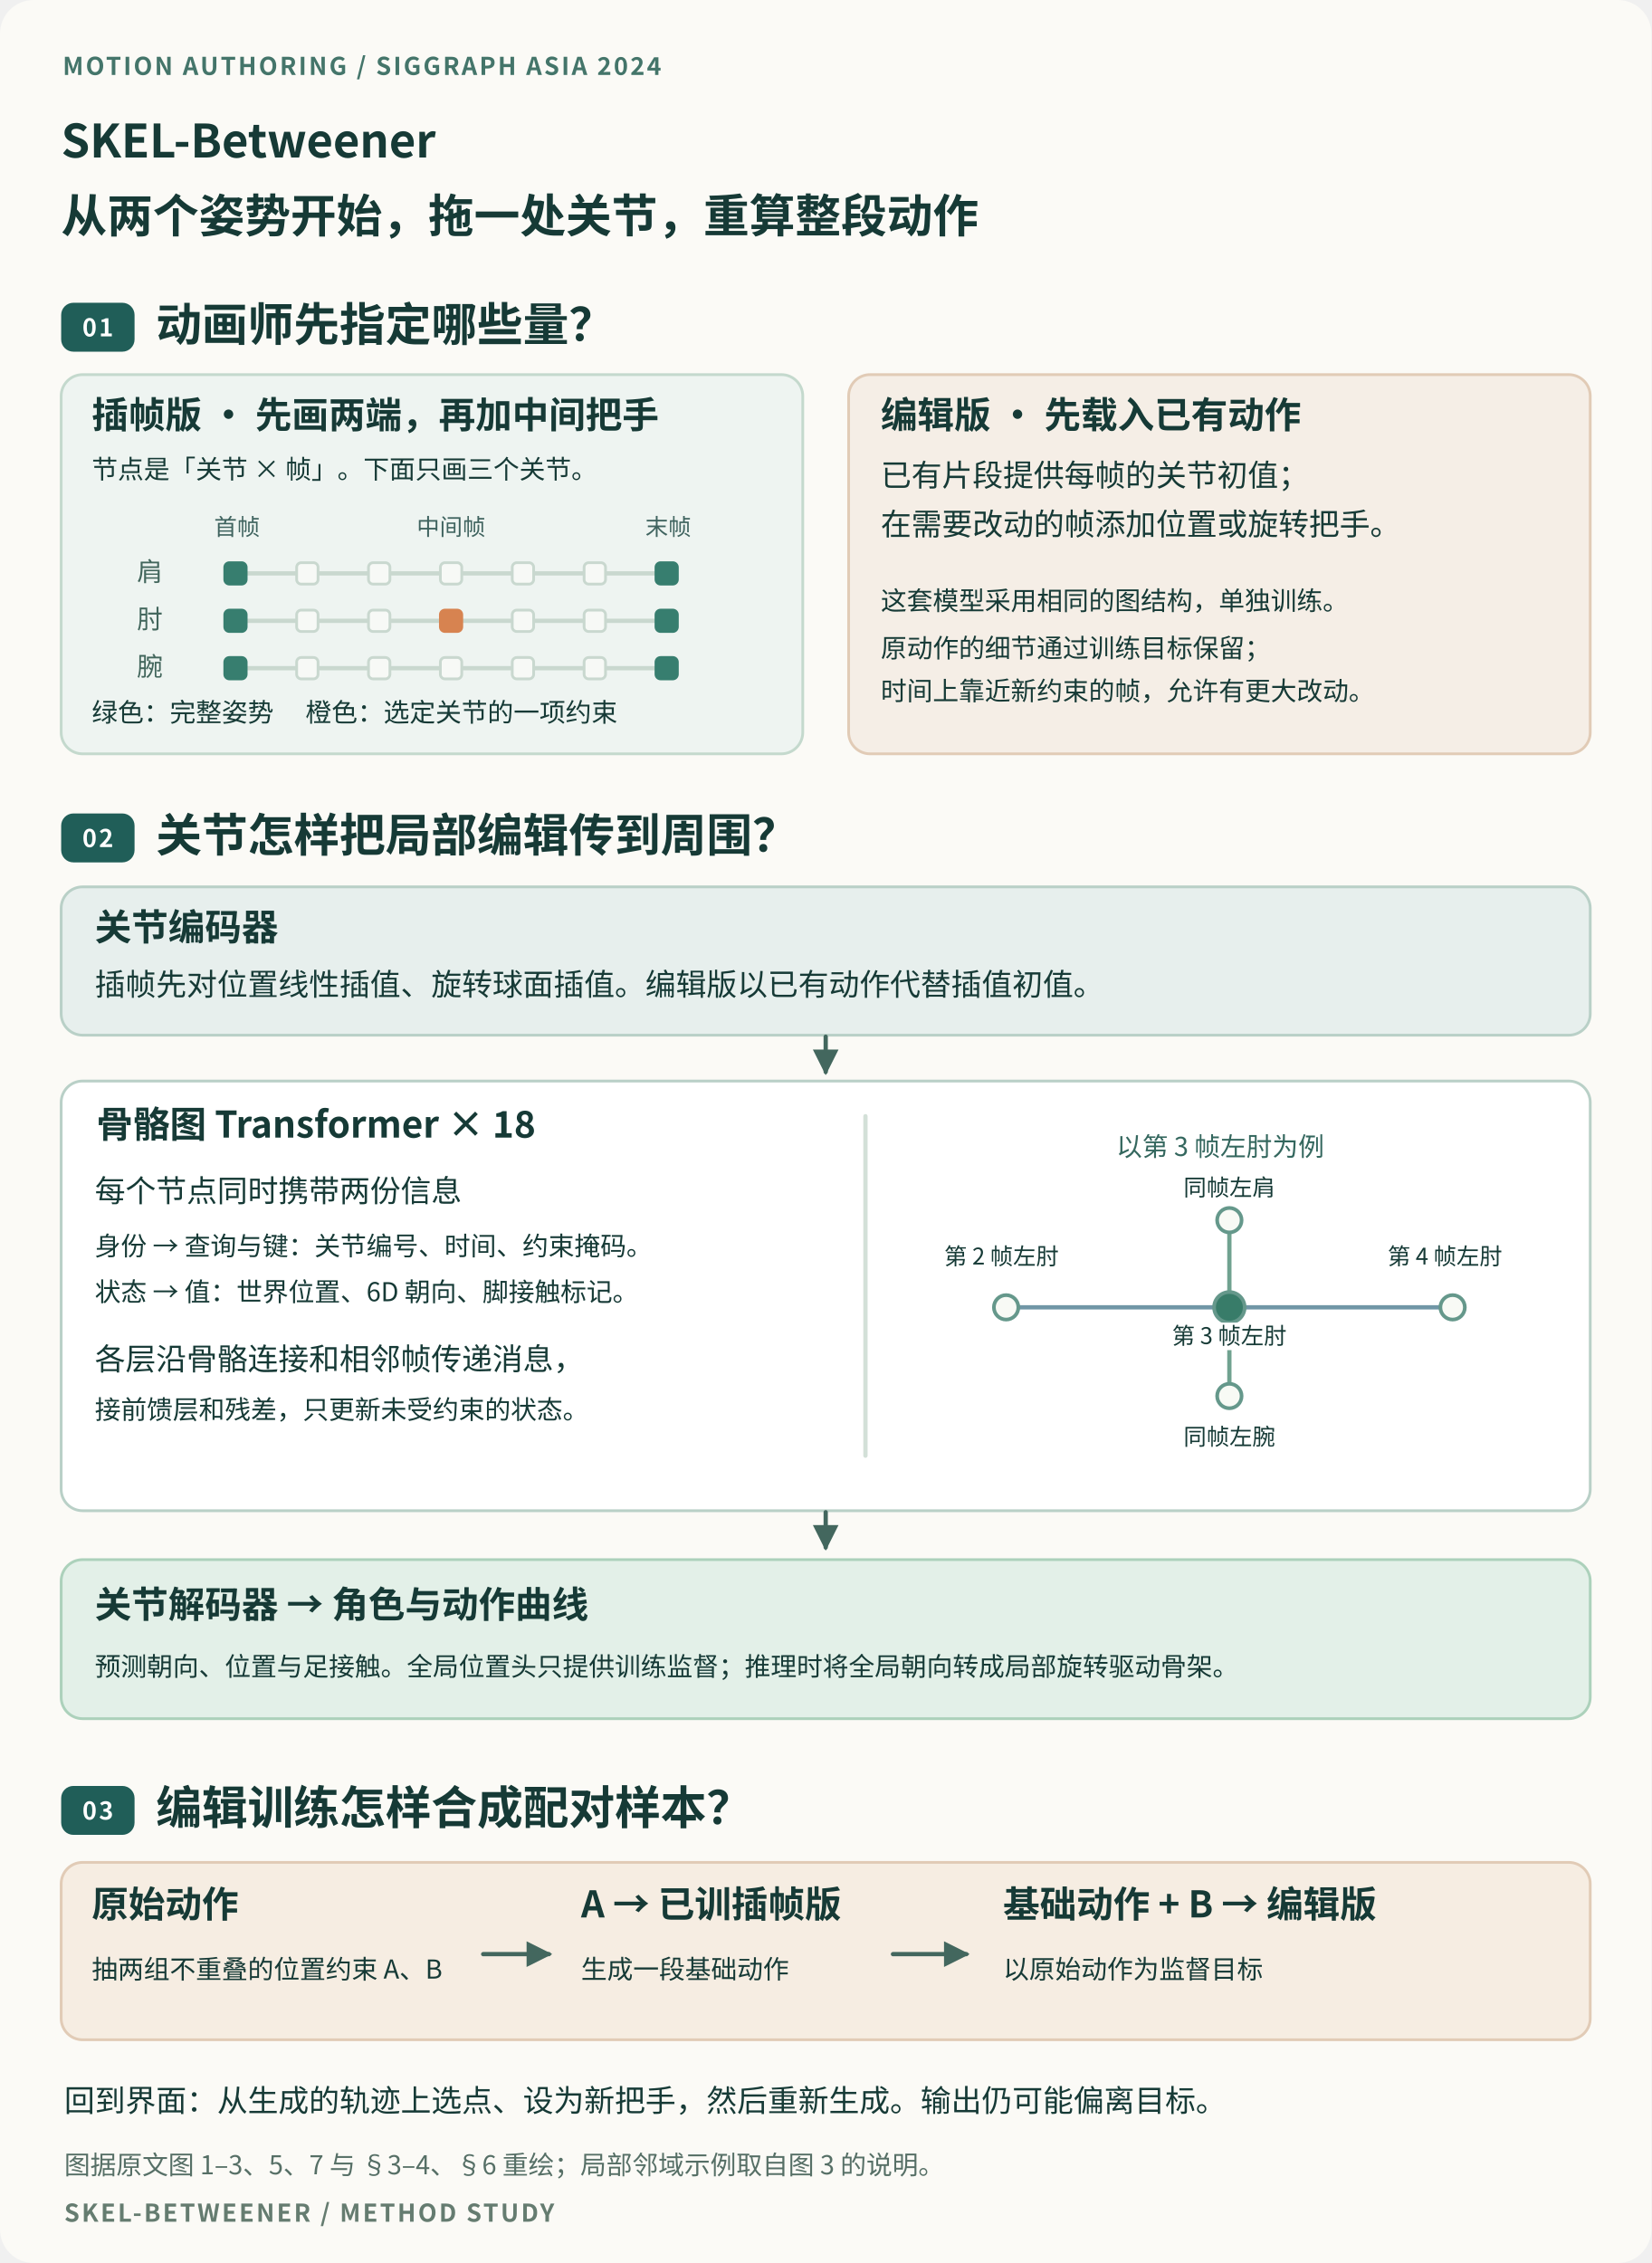
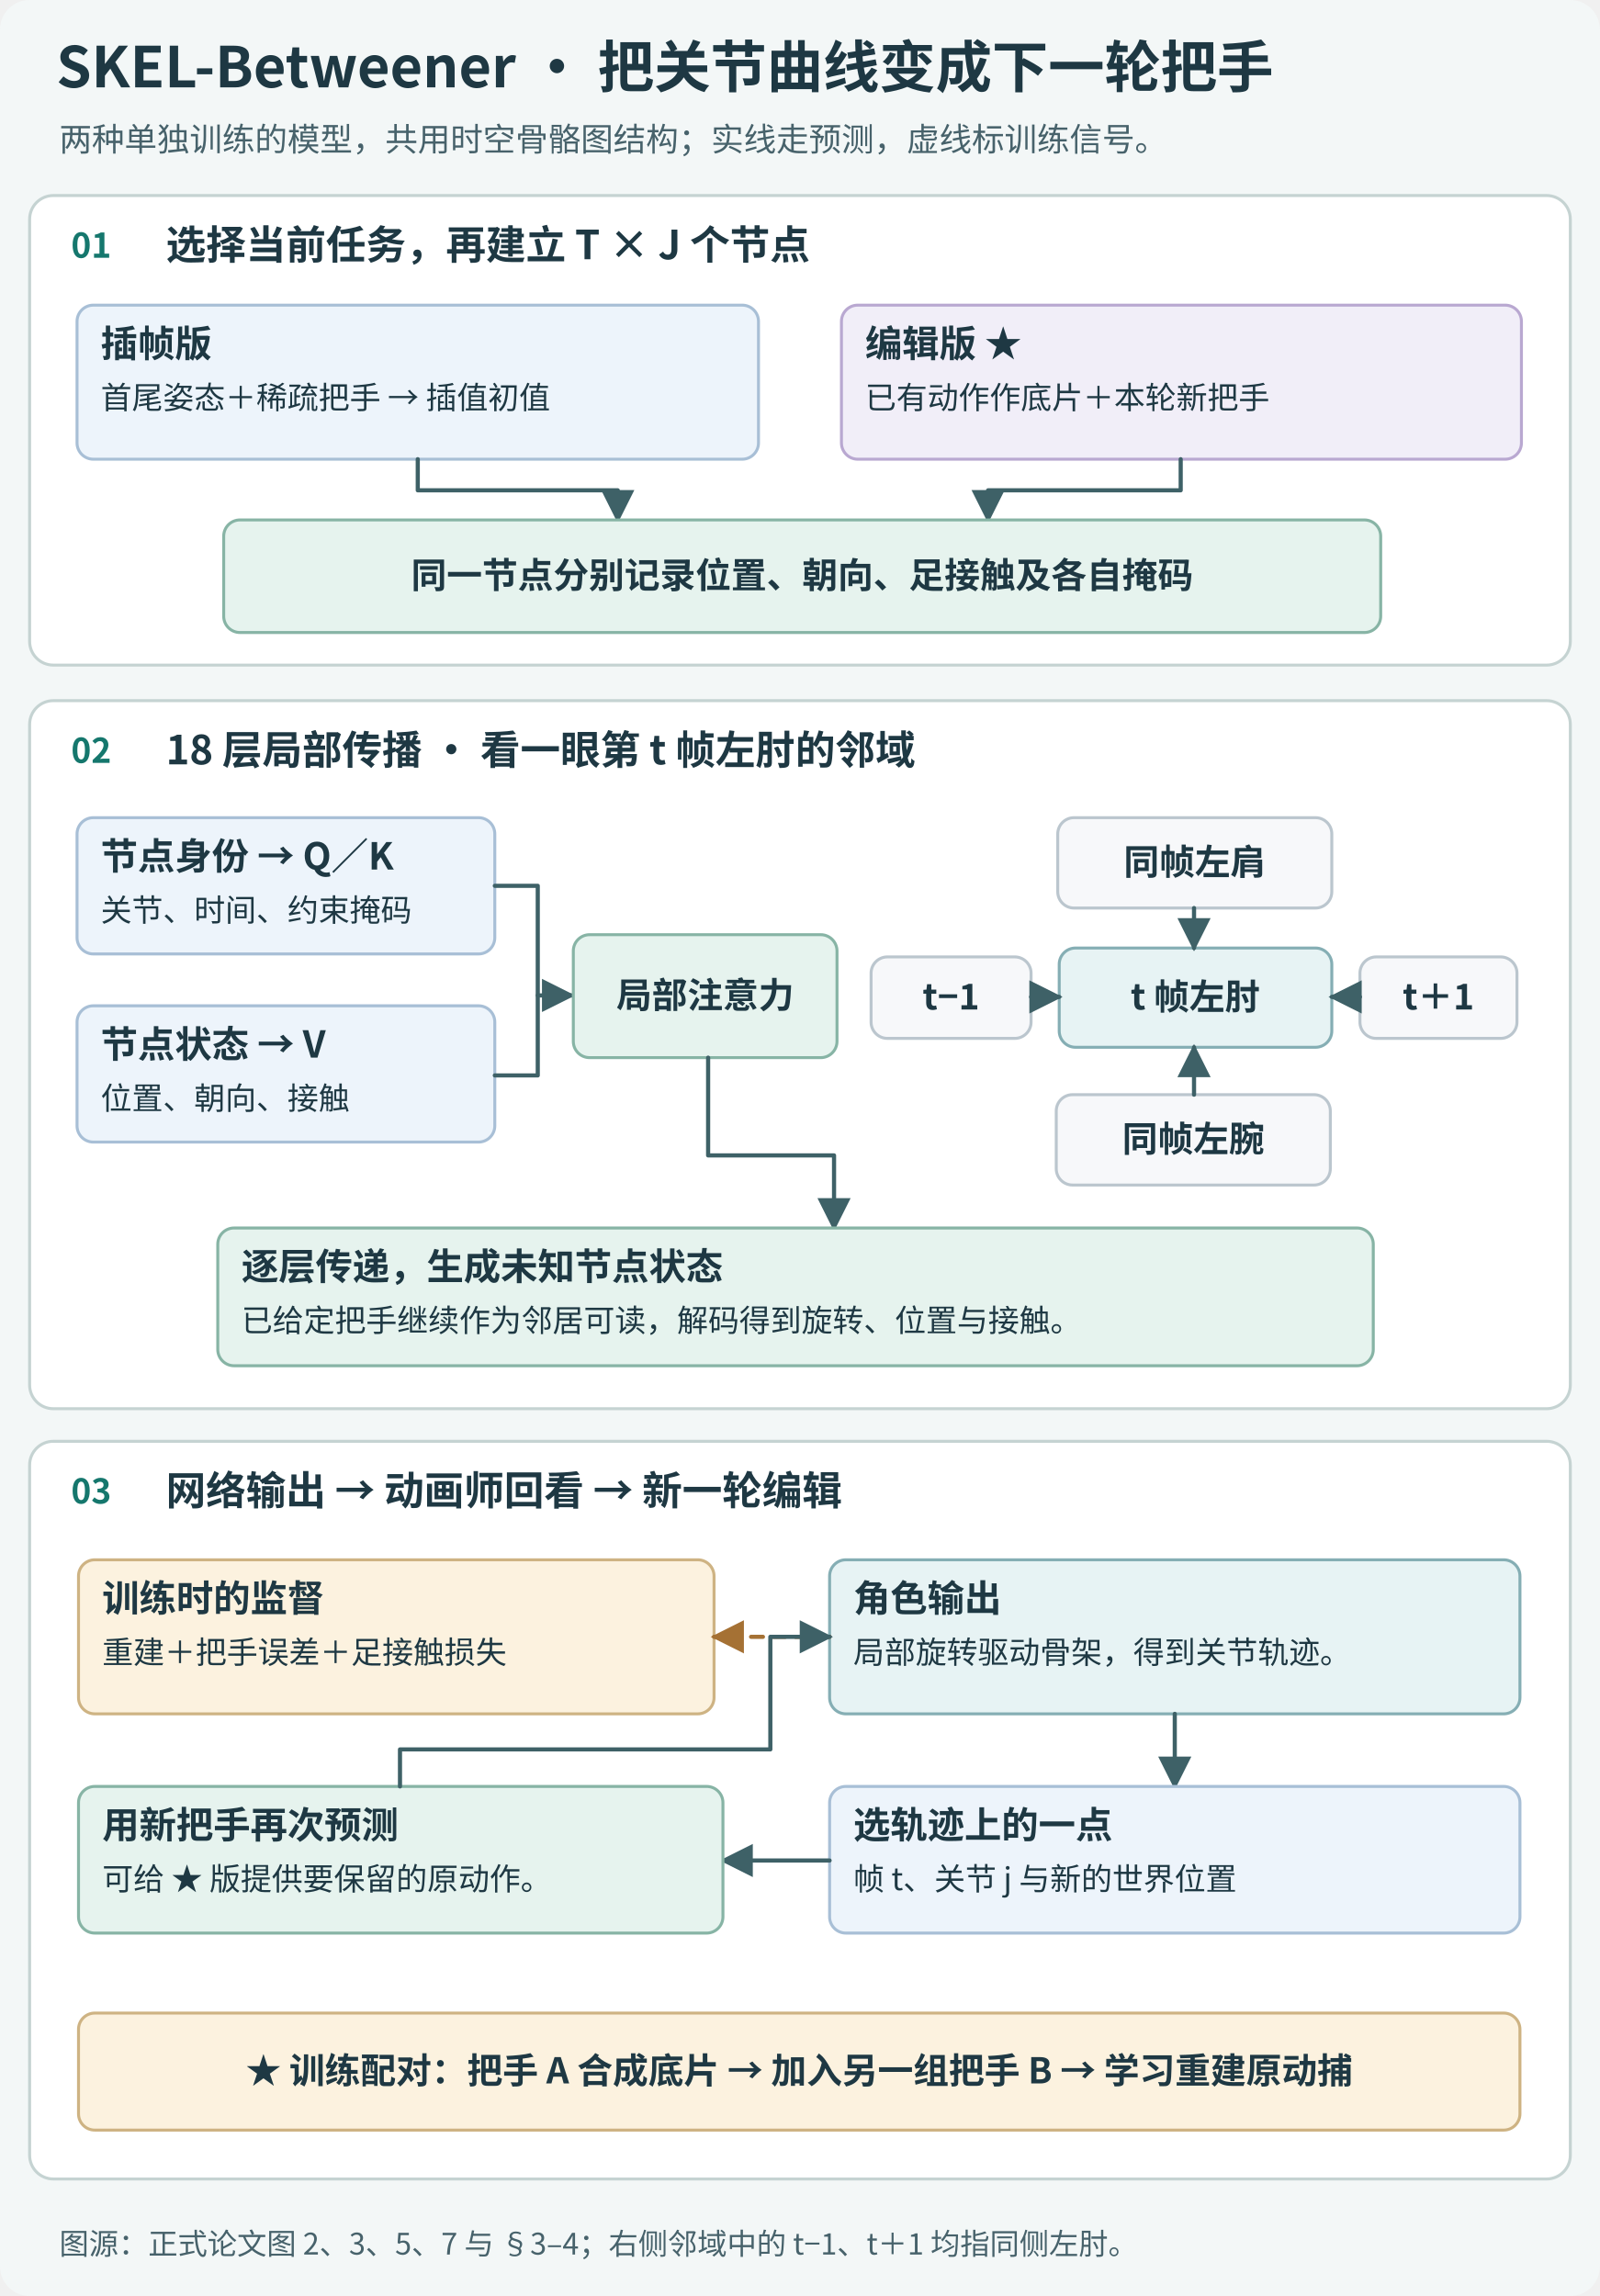
- <svg xmlns="http://www.w3.org/2000/svg" width="1080" height="1480" viewBox="0 0 1080 1480" role="img" aria-labelledby="title desc">
+ <svg xmlns="http://www.w3.org/2000/svg" width="1080" height="1550" viewBox="0 0 1080 1550" role="img" aria-labelledby="title desc">
  <defs>
-     <marker id="arr" viewBox="0 0 10 10" refX="8.7" refY="5" markerWidth="6" markerHeight="6" orient="auto-start-reverse">
-       <path d="M0 0L10 5L0 10Z" fill="#43675e" />
+     <marker id="flow" viewBox="0 0 10 10" refX="9" refY="5" markerWidth="8" markerHeight="8" orient="auto">
+       <path d="M0 0 L10 5 L0 10Z" fill="#3e6167" />
+     </marker>
+     <marker id="train" viewBox="0 0 10 10" refX="9" refY="5" markerWidth="8" markerHeight="8" orient="auto">
+       <path d="M0 0 L10 5 L0 10Z" fill="#a57134" />
    </marker>
  </defs>
-   <style>text{font-family:"Microsoft YaHei","Noto Sans CJK SC","Arial",sans-serif;fill:#163a36}.k{font-size:24px;font-weight:700}.h{font-size:30px;font-weight:700}.p{font-size:20px}.s{font-size:17px}.mini{font-size:15px}.cap{font-size:16px;font-weight:700;letter-spacing:1.4px} .edge{fill:none;stroke:#43675e;stroke-width:2.8;stroke-linejoin:round;stroke-linecap:round}.node{fill:#f8faf5;stroke:#65988b;stroke-width:2.4}</style>
-   <rect x="0" y="0" width="1080" height="1480" rx="22" fill="#fbfaf6" stroke="none" stroke-width="1.8" />
-   <text x="41" y="49" class="cap" text-anchor="start" style="fill:#44756a">MOTION AUTHORING   /   SIGGRAPH ASIA 2024</text>
-   <text x="40" y="103" class="h" text-anchor="start">SKEL-Betweener</text>
-   <text x="40" y="152" class="h" text-anchor="start">从两个姿势开始，拖一处关节，重算整段动作</text>
-   <rect x="40" y="198" width="48" height="32" rx="8" fill="#205e58" stroke="none" stroke-width="1.8" />
-   <text x="64" y="220" class="cap" text-anchor="middle" style="fill:white">01</text>
-   <text x="102" y="223" class="h" text-anchor="start">动画师先指定哪些量？</text>
-   <rect x="40" y="245" width="485" height="248" rx="14" fill="#eef4f1" stroke="#c4d9cd" stroke-width="1.8" />
-   <text x="60" y="280" class="k" text-anchor="start">插帧版  ·  先画两端，再加中间把手</text>
-   <text x="60" y="313" class="s" text-anchor="start">节点是「关节 × 帧」。下面只画三个关节。</text>
-   <text x="155" y="350" class="mini" text-anchor="middle" style="fill:#3f635f">首帧</text>
-   <text x="295" y="350" class="mini" text-anchor="middle" style="fill:#3f635f">中间帧</text>
-   <text x="437" y="350" class="mini" text-anchor="middle" style="fill:#3f635f">末帧</text>
-   <text x="98" y="380" class="s" text-anchor="middle" style="fill:#42665c">肩</text>
-   <path d="M154 375 H436" class="edge" style="stroke:#c9d8cf" />
-   <rect x="147" y="368" width="14" height="14" rx="3" fill="#377e6f" stroke="#377e6f" stroke-width="1.8" />
-   <rect x="194" y="368" width="14" height="14" rx="3" fill="#f7f9f6" stroke="#c9d8cf" stroke-width="1.8" />
-   <rect x="241" y="368" width="14" height="14" rx="3" fill="#f7f9f6" stroke="#c9d8cf" stroke-width="1.8" />
-   <rect x="288" y="368" width="14" height="14" rx="3" fill="#f7f9f6" stroke="#c9d8cf" stroke-width="1.8" />
-   <rect x="335" y="368" width="14" height="14" rx="3" fill="#f7f9f6" stroke="#c9d8cf" stroke-width="1.8" />
-   <rect x="382" y="368" width="14" height="14" rx="3" fill="#f7f9f6" stroke="#c9d8cf" stroke-width="1.8" />
-   <rect x="429" y="368" width="14" height="14" rx="3" fill="#377e6f" stroke="#377e6f" stroke-width="1.8" />
-   <text x="98" y="411" class="s" text-anchor="middle" style="fill:#42665c">肘</text>
-   <path d="M154 406 H436" class="edge" style="stroke:#c9d8cf" />
-   <rect x="147" y="399" width="14" height="14" rx="3" fill="#377e6f" stroke="#377e6f" stroke-width="1.8" />
-   <rect x="194" y="399" width="14" height="14" rx="3" fill="#f7f9f6" stroke="#c9d8cf" stroke-width="1.8" />
-   <rect x="241" y="399" width="14" height="14" rx="3" fill="#f7f9f6" stroke="#c9d8cf" stroke-width="1.8" />
-   <rect x="288" y="399" width="14" height="14" rx="3" fill="#d78350" stroke="#d78350" stroke-width="1.8" />
-   <rect x="335" y="399" width="14" height="14" rx="3" fill="#f7f9f6" stroke="#c9d8cf" stroke-width="1.8" />
-   <rect x="382" y="399" width="14" height="14" rx="3" fill="#f7f9f6" stroke="#c9d8cf" stroke-width="1.8" />
-   <rect x="429" y="399" width="14" height="14" rx="3" fill="#377e6f" stroke="#377e6f" stroke-width="1.8" />
-   <text x="98" y="442" class="s" text-anchor="middle" style="fill:#42665c">腕</text>
-   <path d="M154 437 H436" class="edge" style="stroke:#c9d8cf" />
-   <rect x="147" y="430" width="14" height="14" rx="3" fill="#377e6f" stroke="#377e6f" stroke-width="1.8" />
-   <rect x="194" y="430" width="14" height="14" rx="3" fill="#f7f9f6" stroke="#c9d8cf" stroke-width="1.8" />
-   <rect x="241" y="430" width="14" height="14" rx="3" fill="#f7f9f6" stroke="#c9d8cf" stroke-width="1.8" />
-   <rect x="288" y="430" width="14" height="14" rx="3" fill="#f7f9f6" stroke="#c9d8cf" stroke-width="1.8" />
-   <rect x="335" y="430" width="14" height="14" rx="3" fill="#f7f9f6" stroke="#c9d8cf" stroke-width="1.8" />
-   <rect x="382" y="430" width="14" height="14" rx="3" fill="#f7f9f6" stroke="#c9d8cf" stroke-width="1.8" />
-   <rect x="429" y="430" width="14" height="14" rx="3" fill="#377e6f" stroke="#377e6f" stroke-width="1.8" />
-   <text x="60" y="472" class="s" text-anchor="start">绿色：完整姿势　 橙色：选定关节的一项约束</text>
-   <rect x="555" y="245" width="485" height="248" rx="14" fill="#f5eee6" stroke="#e1cbb6" stroke-width="1.8" />
-   <text x="576" y="280" class="k" text-anchor="start">编辑版  ·  先载入已有动作</text>
-   <text x="576" y="318" class="p" text-anchor="start">已有片段提供每帧的关节初值；</text>
-   <text x="576" y="350" class="p" text-anchor="start">在需要改动的帧添加位置或旋转把手。</text>
-   <text x="576" y="399" class="s" text-anchor="start">这套模型采用相同的图结构，单独训练。</text>
-   <text x="576" y="430" class="s" text-anchor="start">原动作的细节通过训练目标保留；</text>
-   <text x="576" y="458" class="s" text-anchor="start">时间上靠近新约束的帧，允许有更大改动。</text>
-   <rect x="40" y="532" width="48" height="32" rx="8" fill="#205e58" stroke="none" stroke-width="1.8" />
-   <text x="64" y="554" class="cap" text-anchor="middle" style="fill:white">02</text>
-   <text x="102" y="557" class="h" text-anchor="start">关节怎样把局部编辑传到周围？</text>
-   <rect x="40" y="580" width="1000" height="97" rx="14" fill="#e7efed" stroke="#b9d0c7" stroke-width="1.8" />
-   <text x="62" y="615" class="k" text-anchor="start">关节编码器</text>
-   <text x="62" y="651" class="p" text-anchor="start">插帧先对位置线性插值、旋转球面插值。编辑版以已有动作代替插值初值。</text>
-   <path d="M540 678 V701" class="edge" style="stroke:#43675e" marker-end="url(#arr)" />
-   <rect x="40" y="707" width="1000" height="281" rx="14" fill="#fff" stroke="#b9d0c7" stroke-width="1.8" />
-   <text x="63" y="744" class="k" text-anchor="start">骨骼图 Transformer × 18</text>
-   <text x="62" y="786" class="p" text-anchor="start">每个节点同时携带两份信息</text>
-   <text x="62" y="821" class="s" text-anchor="start">身份 → 查询与键：关节编号、时间、约束掩码。</text>
-   <text x="62" y="851" class="s" text-anchor="start">状态 → 值：世界位置、6D 朝向、脚接触标记。</text>
-   <text x="62" y="896" class="p" text-anchor="start">各层沿骨骼连接和相邻帧传递消息，</text>
-   <text x="62" y="928" class="s" text-anchor="start">接前馈层和残差，只更新未受约束的状态。</text>
-   <path d="M566 730 V952" class="edge" style="stroke:#d3e0d8" />
-   <text x="798" y="756" class="s" text-anchor="middle" style="fill:#34675e">以第 3 帧左肘为例</text>
-   <path d="M804 801 V908" class="edge" style="stroke:#70a290" />
-   <path d="M662 855 H946" class="edge" style="stroke:#7096a6" />
-   <circle cx="804" cy="798" r="8" class="node" />
-   <circle cx="804" cy="913" r="8" class="node" />
-   <circle cx="658" cy="855" r="8" class="node" />
-   <circle cx="950" cy="855" r="8" class="node" />
-   <circle cx="804" cy="855" r="10" class="node" style="fill:#387c69" />
-   <text x="804" y="782" class="mini" text-anchor="middle">同帧左肩</text>
-   <text x="804" y="945" class="mini" text-anchor="middle">同帧左腕</text>
-   <text x="655" y="827" class="mini" text-anchor="middle">第 2 帧左肘</text>
-   <text x="945" y="827" class="mini" text-anchor="middle">第 4 帧左肘</text>
-   <rect x="752" y="865" width="104" height="18" rx="4" fill="#fff" />
-   <text x="804" y="879" class="mini" text-anchor="middle">第 3 帧左肘</text>
-   <path d="M540 989 V1012" class="edge" style="stroke:#43675e" marker-end="url(#arr)" />
-   <rect x="40" y="1020" width="1000" height="104" rx="14" fill="#e3f0e8" stroke="#acd1bb" stroke-width="1.8" />
-   <text x="62" y="1058" class="k" text-anchor="start">关节解码器 → 角色与动作曲线</text>
-   <text x="62" y="1096" class="s" text-anchor="start">预测朝向、位置与足接触。全局位置头只提供训练监督；推理时将全局朝向转成局部旋转驱动骨架。</text>
-   <rect x="40" y="1168" width="48" height="32" rx="8" fill="#205e58" stroke="none" stroke-width="1.8" />
-   <text x="64" y="1190" class="cap" text-anchor="middle" style="fill:white">03</text>
-   <text x="102" y="1193" class="h" text-anchor="start">编辑训练怎样合成配对样本？</text>
-   <rect x="40" y="1218" width="1000" height="116" rx="14" fill="#f6ede2" stroke="#e1cbb6" stroke-width="1.8" />
-   <text x="60" y="1254" class="k" text-anchor="start">原始动作</text>
-   <text x="60" y="1294" class="s" text-anchor="start">抽两组不重叠的位置约束 A、B</text>
-   <path d="M316 1278 H359" class="edge" style="stroke:#43675e" marker-end="url(#arr)" />
-   <text x="380" y="1254" class="k" text-anchor="start">A → 已训插帧版</text>
-   <text x="380" y="1294" class="s" text-anchor="start">生成一段基础动作</text>
-   <path d="M584 1278 H632" class="edge" style="stroke:#43675e" marker-end="url(#arr)" />
-   <text x="656" y="1254" class="k" text-anchor="start">基础动作 + B → 编辑版</text>
-   <text x="656" y="1294" class="s" text-anchor="start">以原始动作为监督目标</text>
-   <text x="42" y="1381" class="p" text-anchor="start">回到界面：从生成的轨迹上选点、设为新把手，然后重新生成。输出仍可能偏离目标。</text>
-   <text x="42" y="1422" class="s" text-anchor="start" style="fill:#566f66">图据原文图 1–3、5、7 与 §3–4、§6 重绘；局部邻域示例取自图 3 的说明。</text>
-   <text x="42" y="1453" class="cap" text-anchor="start" style="fill:#657c70">SKEL-BETWEENER   /   METHOD STUDY</text>
+   <style>text{font-family:"Microsoft YaHei","Noto Sans CJK SC",sans-serif;fill:#1e3843} .line{stroke-linejoin:round;stroke-linecap:round;fill:none}</style>
+   <rect width="1080" height="1550" rx="20" fill="#f3f7f7" />
+   <text x="38" y="59" font-size="38" font-weight="700" text-anchor="start">SKEL-Betweener · 把关节曲线变成下一轮把手</text>
+   <text x="40" y="102" font-size="22" font-weight="400" text-anchor="start" style="fill:#47626b">两种单独训练的模型，共用时空骨骼图结构；实线走预测，虚线标训练信号。</text>
+   <rect x="20" y="132" width="1040" height="317" rx="16" fill="#fff" stroke="#c5d3d2" stroke-width="2" />
+   <text x="48" y="174" font-size="23" font-weight="700" text-anchor="start" style="fill:#15776d">01</text>
+   <text x="112" y="175" font-size="27" font-weight="700" text-anchor="start">选择当前任务，再建立 T × J 个节点</text>
+   <rect x="52" y="206" width="460" height="104" rx="11" fill="#edf4fb" stroke="#a8bfd6" stroke-width="2" />
+   <text x="68" y="241" font-size="25" font-weight="700" text-anchor="start">插帧版</text>
+   <text x="68" y="276" font-size="21" font-weight="400" text-anchor="start">首尾姿态＋稀疏把手 → 插值初值</text>
+   <rect x="568" y="206" width="459" height="104" rx="11" fill="#f1eef8" stroke="#b9a8d1" stroke-width="2" />
+   <text x="584" y="241" font-size="25" font-weight="700" text-anchor="start">编辑版 ★</text>
+   <text x="584" y="276" font-size="21" font-weight="400" text-anchor="start">已有动作作底片＋本轮新把手</text>
+   <path d="M282 310 L282 331 L417 331 L417 351" class="line" stroke="#3e6167" stroke-width="2.8" marker-end="url(#flow)" />
+   <path d="M797 310 L797 331 L667 331 L667 351" class="line" stroke="#3e6167" stroke-width="2.8" marker-end="url(#flow)" />
+   <rect x="151" y="351" width="781" height="76" rx="11" fill="#e6f3ee" stroke="#87b4a5" stroke-width="2" />
+   <text x="541.5" y="397.0" font-size="24" font-weight="700" text-anchor="middle">同一节点分别记录位置、朝向、足接触及各自掩码</text>
+   <rect x="20" y="473" width="1040" height="478" rx="16" fill="#fff" stroke="#c5d3d2" stroke-width="2" />
+   <text x="48" y="515" font-size="23" font-weight="700" text-anchor="start" style="fill:#15776d">02</text>
+   <text x="112" y="516" font-size="27" font-weight="700" text-anchor="start">18 层局部传播 · 看一眼第 t 帧左肘的邻域</text>
+   <rect x="52" y="552" width="282" height="92" rx="11" fill="#edf4fb" stroke="#a8bfd6" stroke-width="2" />
+   <text x="68" y="587" font-size="25" font-weight="700" text-anchor="start">节点身份 → Q／K</text>
+   <text x="68" y="622" font-size="21" font-weight="400" text-anchor="start">关节、时间、约束掩码</text>
+   <rect x="52" y="679" width="282" height="92" rx="11" fill="#edf4fb" stroke="#a8bfd6" stroke-width="2" />
+   <text x="68" y="714" font-size="25" font-weight="700" text-anchor="start">节点状态 → V</text>
+   <text x="68" y="749" font-size="21" font-weight="400" text-anchor="start">位置、朝向、接触</text>
+   <path d="M334 598 L363 598 L363 672 L386 672" class="line" stroke="#3e6167" stroke-width="2.8" marker-end="url(#flow)" />
+   <path d="M334 726 L363 726 L363 672" class="line" stroke="#3e6167" stroke-width="2.8" />
+   <rect x="387" y="631" width="178" height="83" rx="11" fill="#e6f3ee" stroke="#87b4a5" stroke-width="2" />
+   <text x="476.0" y="680.5" font-size="24" font-weight="700" text-anchor="middle">局部注意力</text>
+   <rect x="714" y="552" width="185" height="61" rx="11" fill="#f7f8fa" stroke="#bbc6ce" stroke-width="2" />
+   <text x="806.5" y="590.5" font-size="24" font-weight="700" text-anchor="middle">同帧左肩</text>
+   <rect x="715" y="640" width="184" height="67" rx="11" fill="#e7f3f4" stroke="#85aeb4" stroke-width="2" />
+   <text x="807.0" y="681.5" font-size="24" font-weight="700" text-anchor="middle">t 帧左肘</text>
+   <rect x="713" y="739" width="185" height="61" rx="11" fill="#f7f8fa" stroke="#bbc6ce" stroke-width="2" />
+   <text x="805.5" y="777.5" font-size="24" font-weight="700" text-anchor="middle">同帧左腕</text>
+   <rect x="588" y="646" width="108" height="55" rx="11" fill="#f7f8fa" stroke="#bbc6ce" stroke-width="2" />
+   <text x="642.0" y="681.5" font-size="24" font-weight="700" text-anchor="middle">t−1</text>
+   <rect x="918" y="646" width="106" height="55" rx="11" fill="#f7f8fa" stroke="#bbc6ce" stroke-width="2" />
+   <text x="971.0" y="681.5" font-size="24" font-weight="700" text-anchor="middle">t＋1</text>
+   <path d="M806 613 L806 640" class="line" stroke="#3e6167" stroke-width="2.8" marker-end="url(#flow)" />
+   <path d="M806 739 L806 707" class="line" stroke="#3e6167" stroke-width="2.8" marker-end="url(#flow)" />
+   <path d="M696 673 L715 673" class="line" stroke="#3e6167" stroke-width="2.8" marker-end="url(#flow)" />
+   <path d="M918 673 L899 673" class="line" stroke="#3e6167" stroke-width="2.8" marker-end="url(#flow)" />
+   <path d="M478 714 L478 780 L563 780 L563 829" class="line" stroke="#3e6167" stroke-width="2.8" marker-end="url(#flow)" />
+   <rect x="147" y="829" width="780" height="93" rx="11" fill="#e6f3ee" stroke="#87b4a5" stroke-width="2" />
+   <text x="163" y="864" font-size="25" font-weight="700" text-anchor="start">逐层传递，生成未知节点状态</text>
+   <text x="163" y="899" font-size="21" font-weight="400" text-anchor="start">已给定把手继续作为邻居可读，解码得到旋转、位置与接触。</text>
+   <rect x="20" y="973" width="1040" height="498" rx="16" fill="#fff" stroke="#c5d3d2" stroke-width="2" />
+   <text x="48" y="1015" font-size="23" font-weight="700" text-anchor="start" style="fill:#15776d">03</text>
+   <text x="112" y="1016" font-size="27" font-weight="700" text-anchor="start">网络输出 → 动画师回看 → 新一轮编辑</text>
+   <rect x="53" y="1053" width="429" height="104" rx="11" fill="#fcf2df" stroke="#ceb383" stroke-width="2" />
+   <text x="69" y="1088" font-size="25" font-weight="700" text-anchor="start">训练时的监督</text>
+   <text x="69" y="1123" font-size="21" font-weight="400" text-anchor="start">重建＋把手误差＋足接触损失</text>
+   <rect x="560" y="1053" width="466" height="104" rx="11" fill="#e7f3f4" stroke="#85aeb4" stroke-width="2" />
+   <text x="576" y="1088" font-size="25" font-weight="700" text-anchor="start">角色输出</text>
+   <text x="576" y="1123" font-size="21" font-weight="400" text-anchor="start">局部旋转驱动骨架，得到关节轨迹。</text>
+   <path d="M560 1105 L482 1105" class="line" stroke="#a57134" stroke-width="2.8" marker-end="url(#train)" stroke-dasharray="8 7" />
+   <path d="M793 1157 L793 1206" class="line" stroke="#3e6167" stroke-width="2.8" marker-end="url(#flow)" />
+   <rect x="560" y="1206" width="466" height="99" rx="11" fill="#edf4fb" stroke="#a8bfd6" stroke-width="2" />
+   <text x="576" y="1241" font-size="25" font-weight="700" text-anchor="start">选轨迹上的一点</text>
+   <text x="576" y="1276" font-size="21" font-weight="400" text-anchor="start">帧 t、关节 j 与新的世界位置</text>
+   <path d="M560 1256 L488 1256" class="line" stroke="#3e6167" stroke-width="2.8" marker-end="url(#flow)" />
+   <rect x="53" y="1206" width="435" height="99" rx="11" fill="#e6f3ee" stroke="#87b4a5" stroke-width="2" />
+   <text x="69" y="1241" font-size="25" font-weight="700" text-anchor="start">用新把手再次预测</text>
+   <text x="69" y="1276" font-size="21" font-weight="400" text-anchor="start">可给 ★ 版提供要保留的原动作。</text>
+   <path d="M270 1206 L270 1181 L520 1181 L520 1105 L560 1105" class="line" stroke="#3e6167" stroke-width="2.8" marker-end="url(#flow)" />
+   <rect x="53" y="1359" width="973" height="79" rx="11" fill="#fcf2df" stroke="#ceb383" stroke-width="2" />
+   <text x="539.5" y="1406.5" font-size="24" font-weight="700" text-anchor="middle">★ 训练配对：把手 A 合成底片 → 加入另一组把手 B → 学习重建原动捕</text>
+   <text x="40" y="1522" font-size="20" font-weight="400" text-anchor="start" style="fill:#47626b">图源：正式论文图 2、3、5、7 与 §3–4；右侧邻域中的 t−1、t＋1 均指同侧左肘。</text>
</svg>
